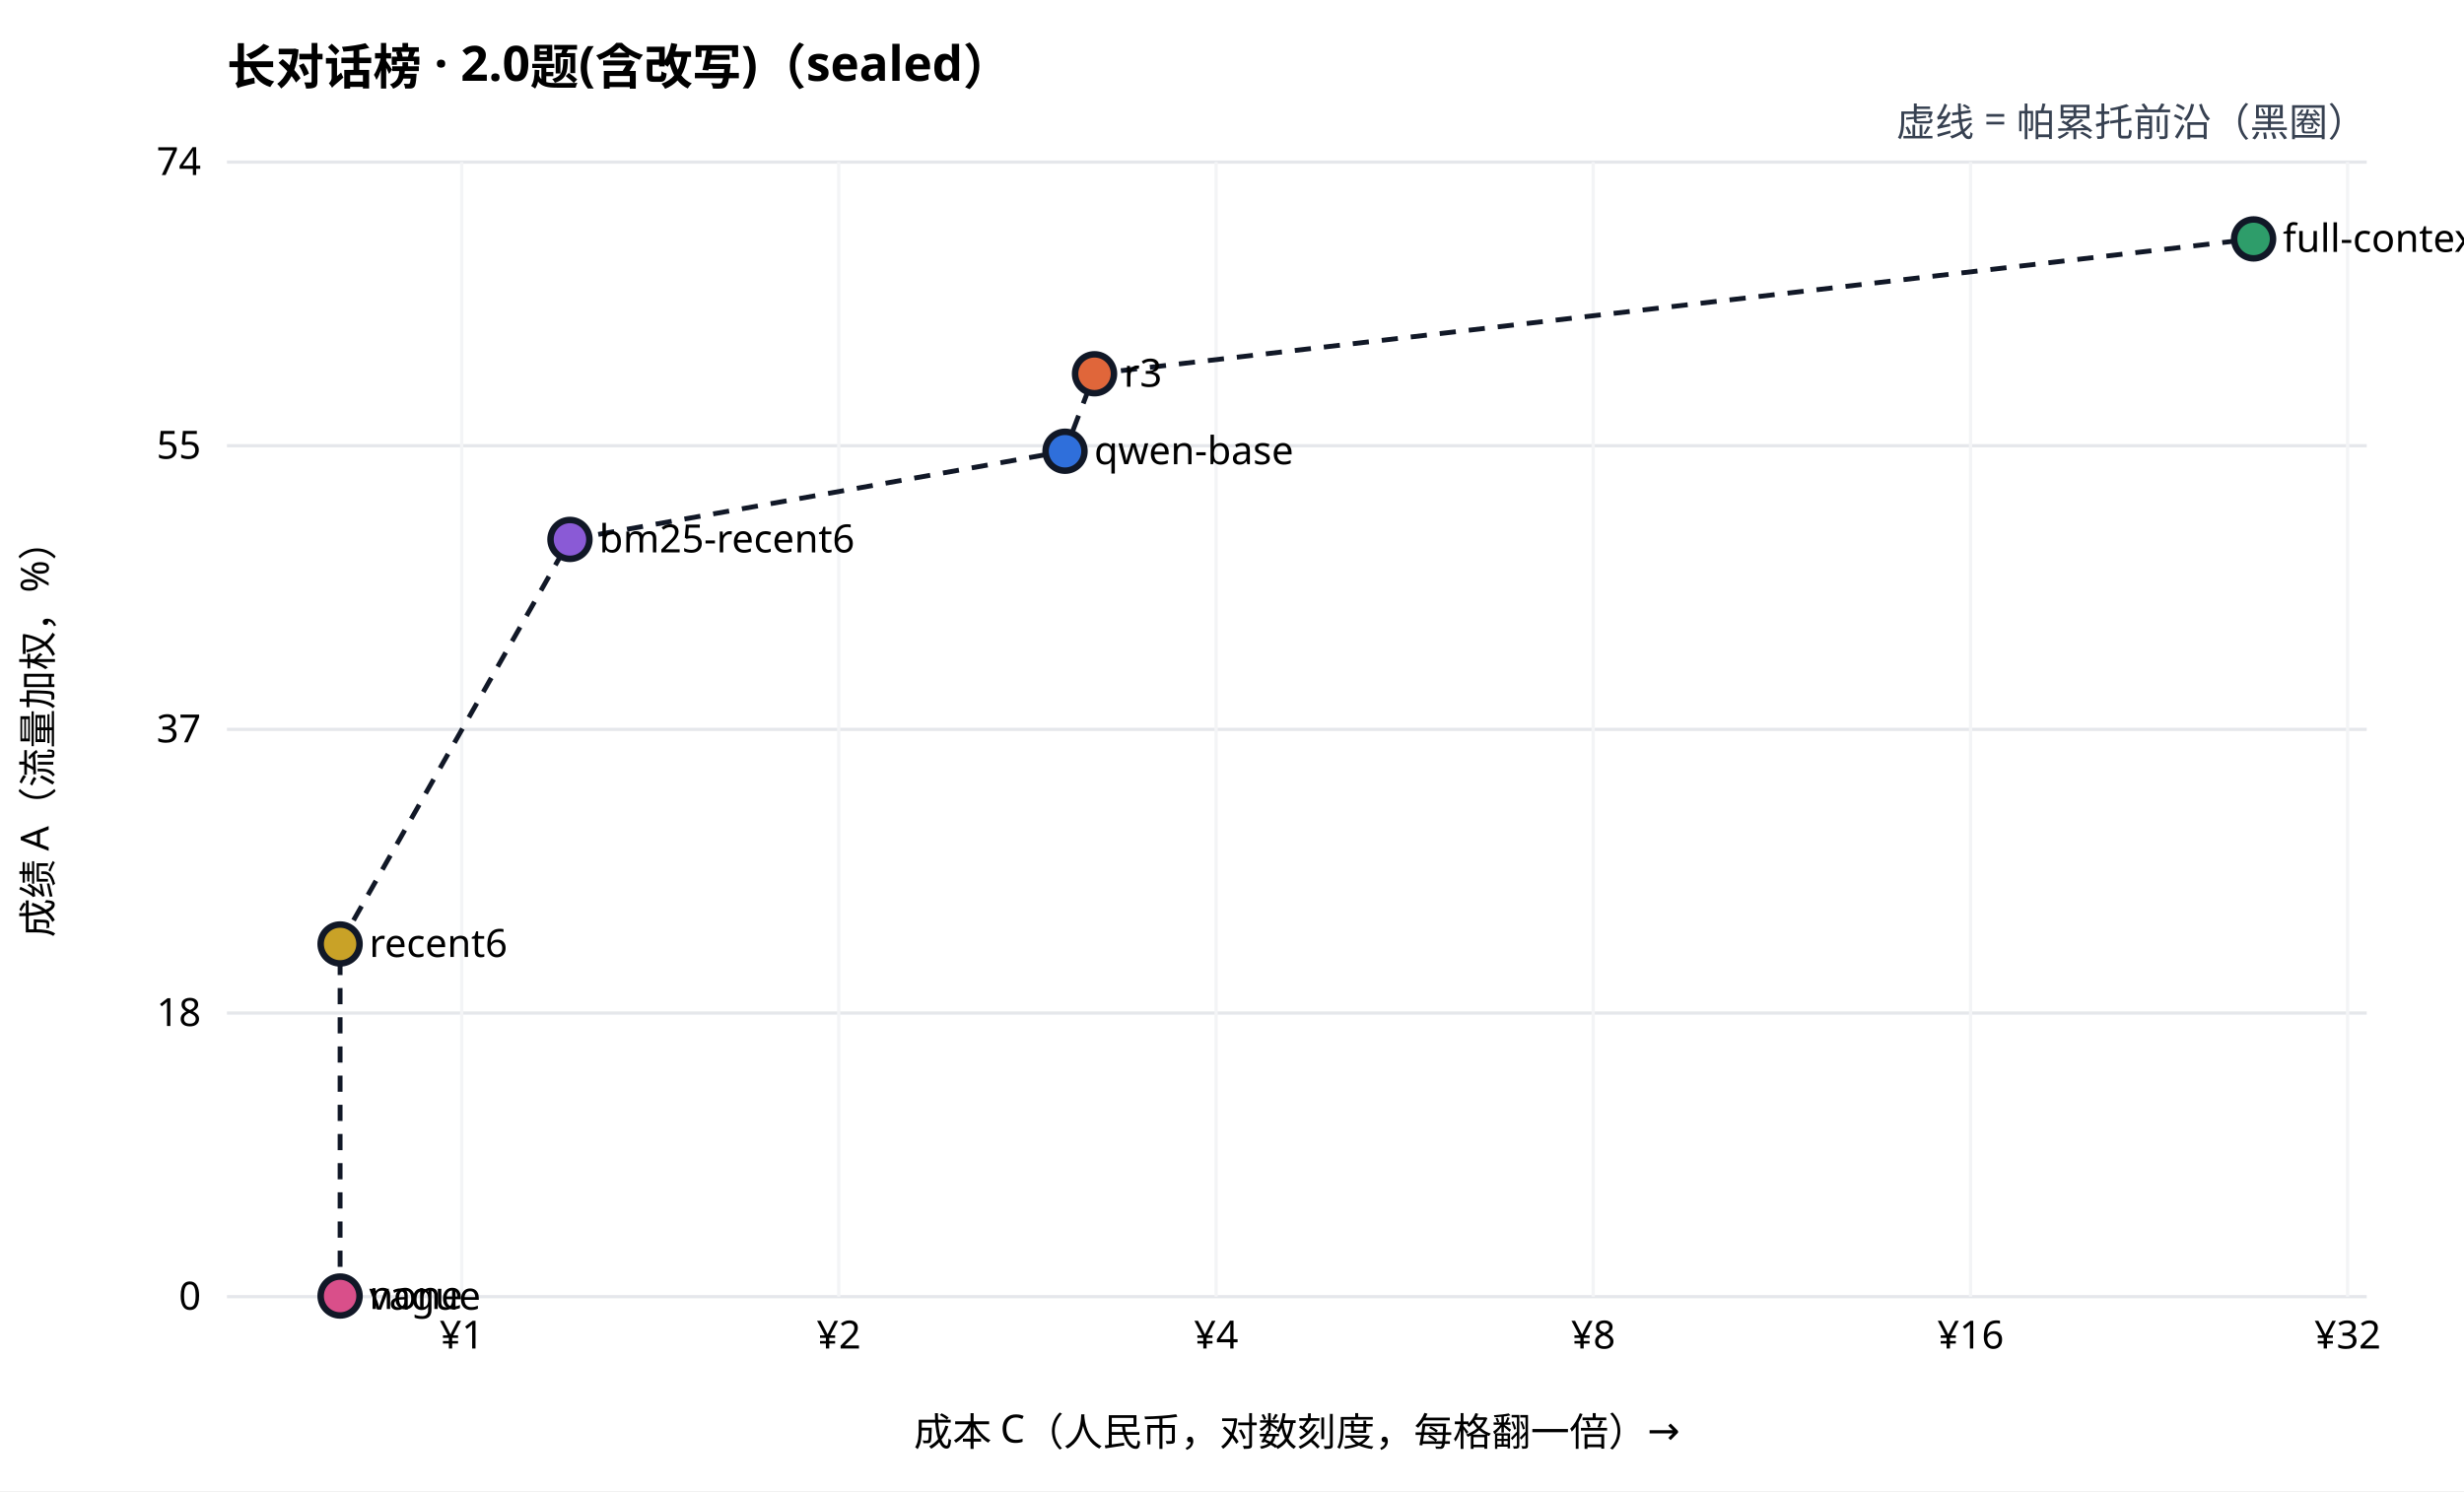
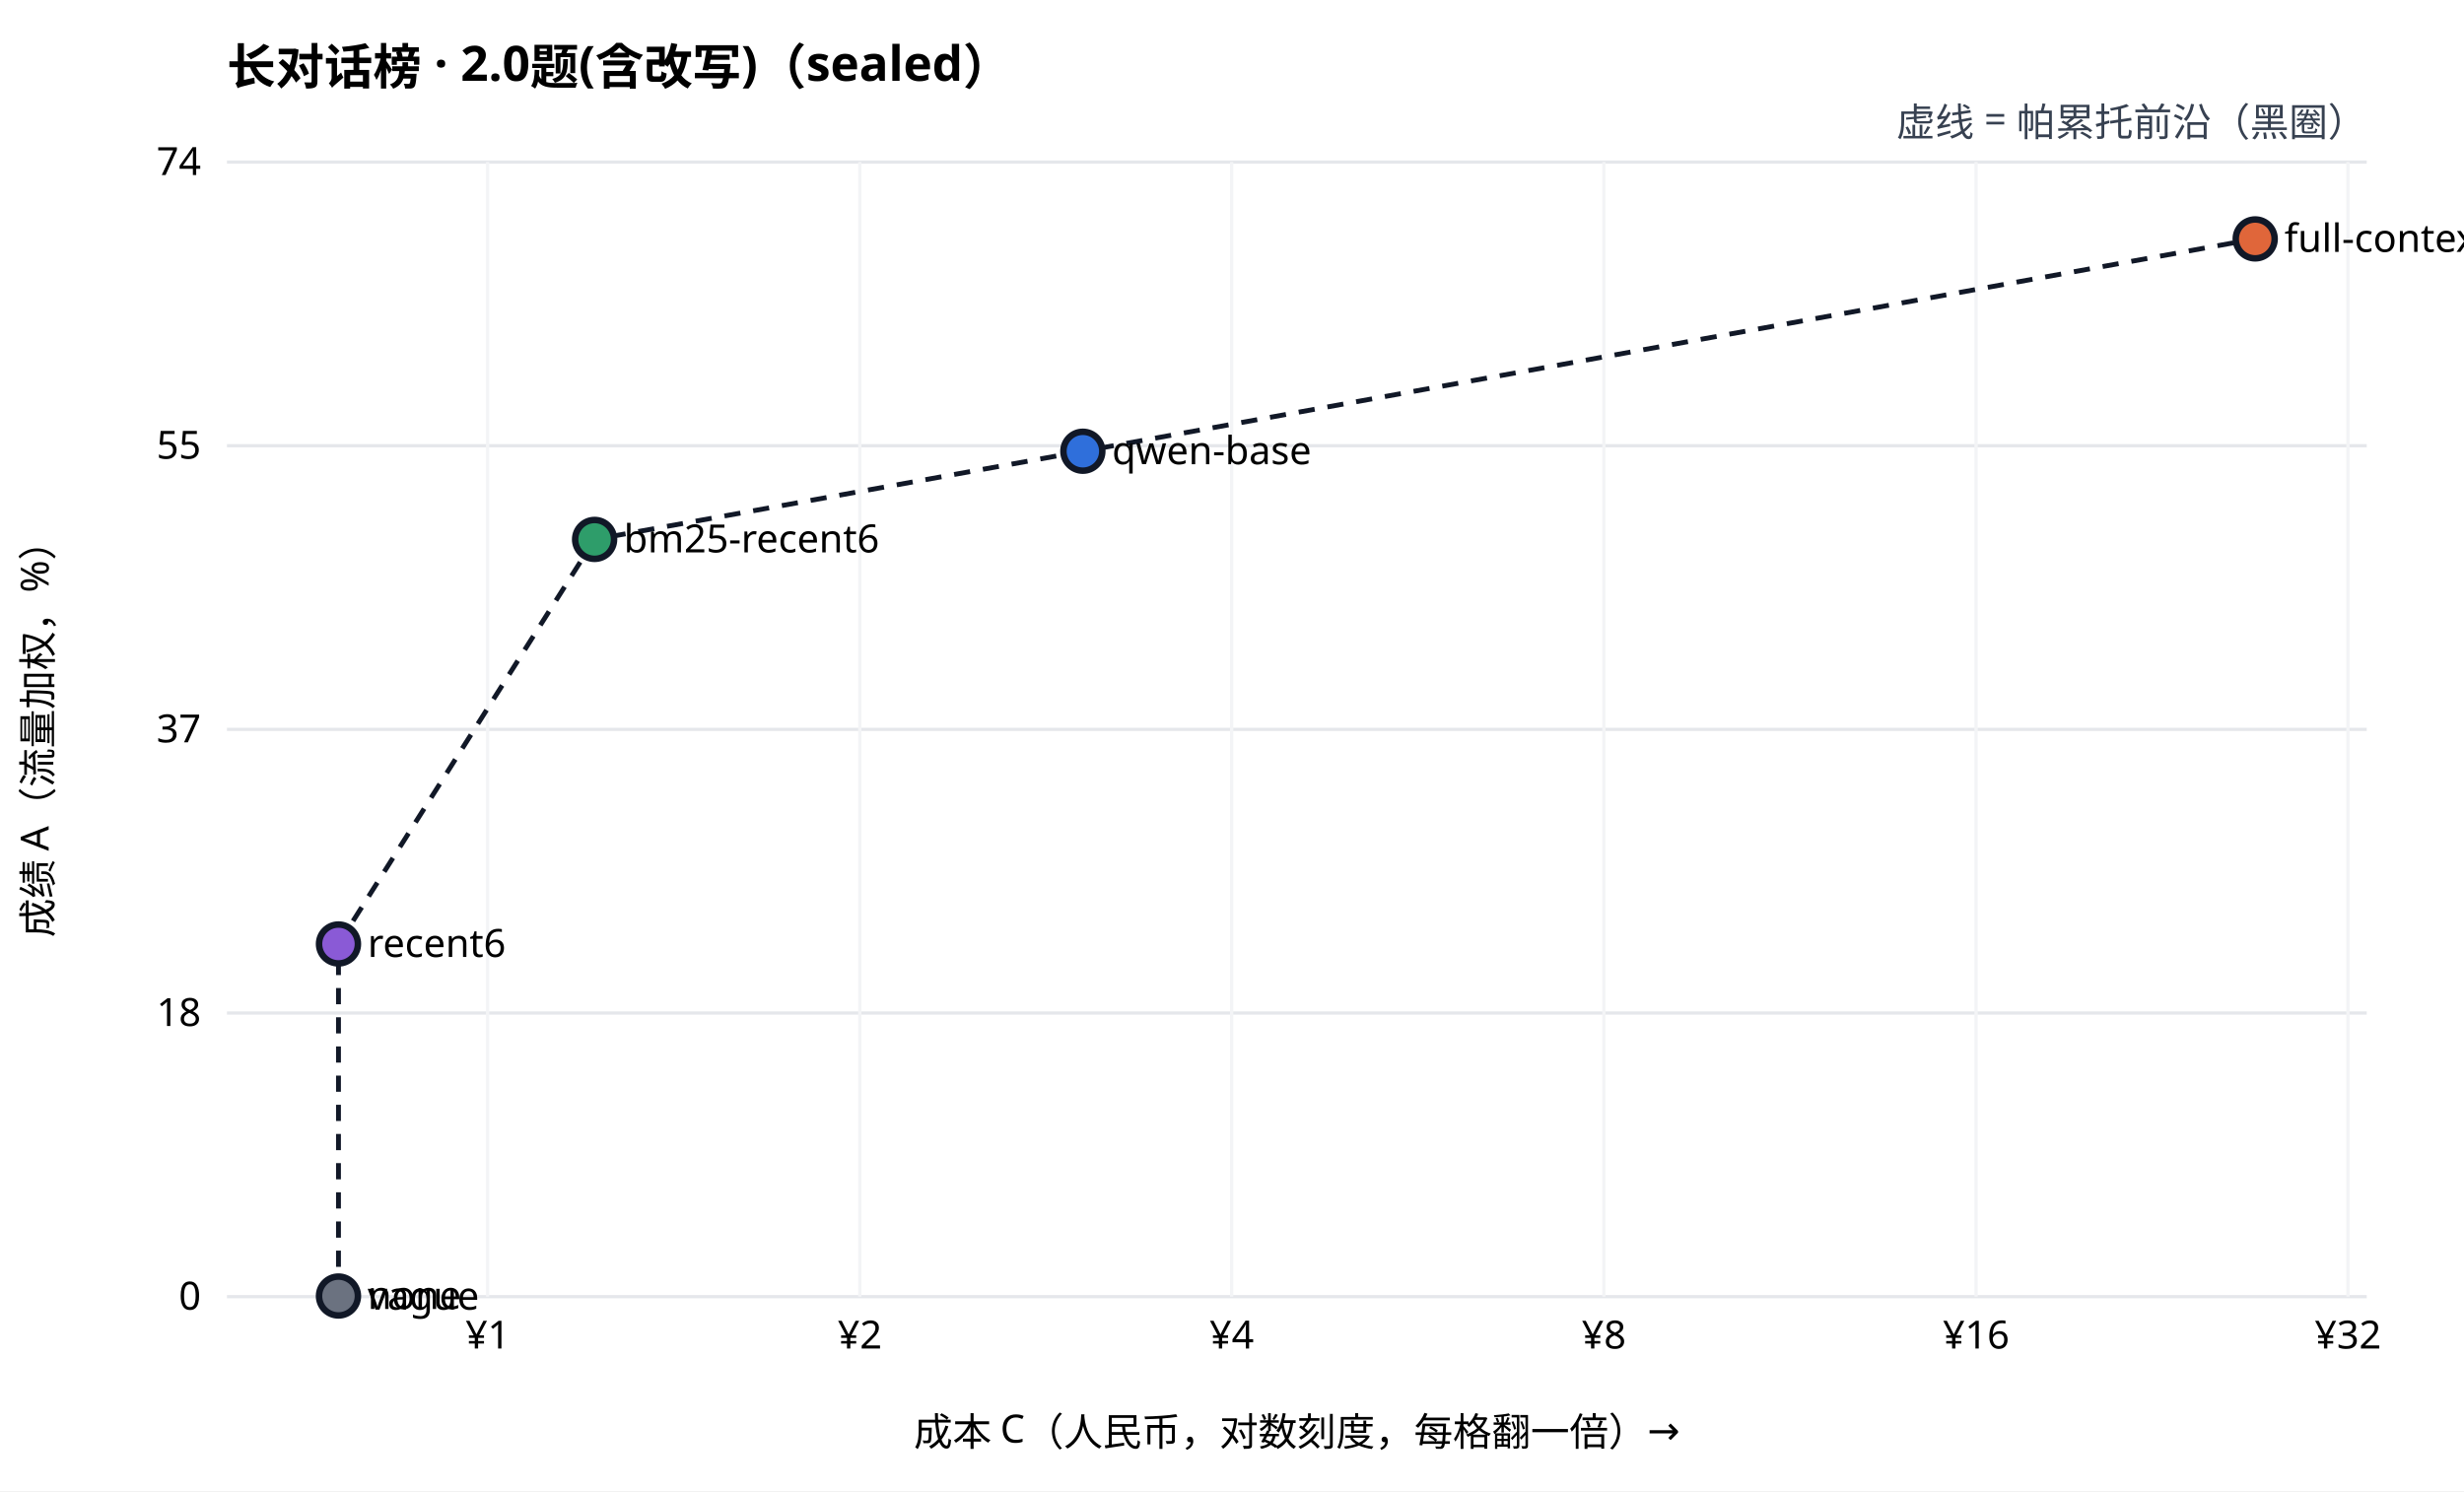
<svg xmlns="http://www.w3.org/2000/svg" viewBox="0 0 760 460" font-family="sans-serif" font-size="12">
  <rect width="760" height="460" fill="white" />
  <text x="70" y="26" font-size="15" font-weight="bold">长对话榜 · 2.0题(含改写)（sealed）</text>
  <line x1="70" x2="730" y1="400.0" y2="400.0" stroke="#e5e7eb" />
  <text x="62" y="404.0" text-anchor="end">0</text>
  <line x1="70" x2="730" y1="312.5" y2="312.5" stroke="#e5e7eb" />
  <text x="62" y="316.5" text-anchor="end">18</text>
  <line x1="70" x2="730" y1="225.0" y2="225.0" stroke="#e5e7eb" />
  <text x="62" y="229.0" text-anchor="end">37</text>
  <line x1="70" x2="730" y1="137.5" y2="137.5" stroke="#e5e7eb" />
  <text x="62" y="141.5" text-anchor="end">55</text>
  <line x1="70" x2="730" y1="50.0" y2="50.0" stroke="#e5e7eb" />
  <text x="62" y="54.0" text-anchor="end">74</text>
-   <line x1="142.4" x2="142.4" y1="50" y2="400" stroke="#f3f4f6" />
-   <text x="142.4" y="416" text-anchor="middle">¥1</text>
-   <line x1="258.7" x2="258.7" y1="50" y2="400" stroke="#f3f4f6" />
-   <text x="258.7" y="416" text-anchor="middle">¥2</text>
-   <line x1="375.1" x2="375.1" y1="50" y2="400" stroke="#f3f4f6" />
-   <text x="375.1" y="416" text-anchor="middle">¥4</text>
-   <line x1="491.4" x2="491.4" y1="50" y2="400" stroke="#f3f4f6" />
-   <text x="491.4" y="416" text-anchor="middle">¥8</text>
-   <line x1="607.8" x2="607.8" y1="50" y2="400" stroke="#f3f4f6" />
-   <text x="607.8" y="416" text-anchor="middle">¥16</text>
-   <line x1="724.1" x2="724.1" y1="50" y2="400" stroke="#f3f4f6" />
-   <text x="724.1" y="416" text-anchor="middle">¥32</text>
+   <line x1="150.4" x2="150.4" y1="50" y2="400" stroke="#f3f4f6" />
+   <text x="150.4" y="416" text-anchor="middle">¥1</text>
+   <line x1="265.2" x2="265.2" y1="50" y2="400" stroke="#f3f4f6" />
+   <text x="265.2" y="416" text-anchor="middle">¥2</text>
+   <line x1="379.9" x2="379.9" y1="50" y2="400" stroke="#f3f4f6" />
+   <text x="379.9" y="416" text-anchor="middle">¥4</text>
+   <line x1="494.7" x2="494.7" y1="50" y2="400" stroke="#f3f4f6" />
+   <text x="494.7" y="416" text-anchor="middle">¥8</text>
+   <line x1="609.5" x2="609.5" y1="50" y2="400" stroke="#f3f4f6" />
+   <text x="609.5" y="416" text-anchor="middle">¥16</text>
+   <line x1="724.2" x2="724.2" y1="50" y2="400" stroke="#f3f4f6" />
+   <text x="724.2" y="416" text-anchor="middle">¥32</text>
  <text x="400" y="446" text-anchor="middle">成本 C（人民币，对数刻度，每格翻一倍）→</text>
  <text x="16" y="225" transform="rotate(-90 16 225)" text-anchor="middle">成绩 A（流量加权，%）</text>
-   <polyline fill="none" stroke="#111827" stroke-width="1.5" stroke-dasharray="5 4" points="104.9,399.8 104.9,291.2 175.8,166.4 328.5,139.2 337.6,115.3 695.1,73.7" />
-   <circle cx="328.5" cy="139.2" r="6" fill="#2f6fdb" stroke="#111827" stroke-width="2" />
-   <text x="337.5" y="143.2">qwen-base</text>
-   <circle cx="337.6" cy="115.3" r="6" fill="#e0663a" stroke="#111827" stroke-width="2" />
-   <text x="346.6" y="119.3">r3</text>
-   <circle cx="695.1" cy="73.7" r="6" fill="#2e9d6a" stroke="#111827" stroke-width="2" />
-   <text x="704.1" y="77.7">full-context</text>
-   <circle cx="175.8" cy="166.4" r="6" fill="#8a5ad6" stroke="#111827" stroke-width="2" />
-   <text x="184.8" y="170.4">bm25-recent6</text>
-   <circle cx="104.9" cy="291.2" r="6" fill="#c9a227" stroke="#111827" stroke-width="2" />
-   <text x="113.9" y="295.2">recent6</text>
-   <circle cx="104.9" cy="400.0" r="6" fill="#6b7280" />
-   <text x="113.9" y="404.0">vague</text>
-   <circle cx="104.9" cy="399.8" r="6" fill="#d94f8a" stroke="#111827" stroke-width="2" />
-   <text x="113.9" y="403.8">none</text>
+   <polyline fill="none" stroke="#111827" stroke-width="1.5" stroke-dasharray="5 4" points="104.4,399.8 104.4,291.2 183.4,166.4 334.0,139.2 695.6,73.7" />
+   <circle cx="334.0" cy="139.2" r="6" fill="#2f6fdb" stroke="#111827" stroke-width="2" />
+   <text x="343.0" y="143.2">qwen-base</text>
+   <circle cx="695.6" cy="73.7" r="6" fill="#e0663a" stroke="#111827" stroke-width="2" />
+   <text x="704.6" y="77.7">full-context</text>
+   <circle cx="183.4" cy="166.4" r="6" fill="#2e9d6a" stroke="#111827" stroke-width="2" />
+   <text x="192.4" y="170.4">bm25-recent6</text>
+   <circle cx="104.4" cy="291.2" r="6" fill="#8a5ad6" stroke="#111827" stroke-width="2" />
+   <text x="113.4" y="295.2">recent6</text>
+   <circle cx="104.4" cy="400.0" r="6" fill="#c9a227" />
+   <text x="113.4" y="404.0">vague</text>
+   <circle cx="104.4" cy="399.8" r="6" fill="#6b7280" stroke="#111827" stroke-width="2" />
+   <text x="113.4" y="403.8">none</text>
  <text x="730" y="42" text-anchor="end" fill="#374151">虚线 = 帕累托前沿（黑圈）</text>
</svg>
